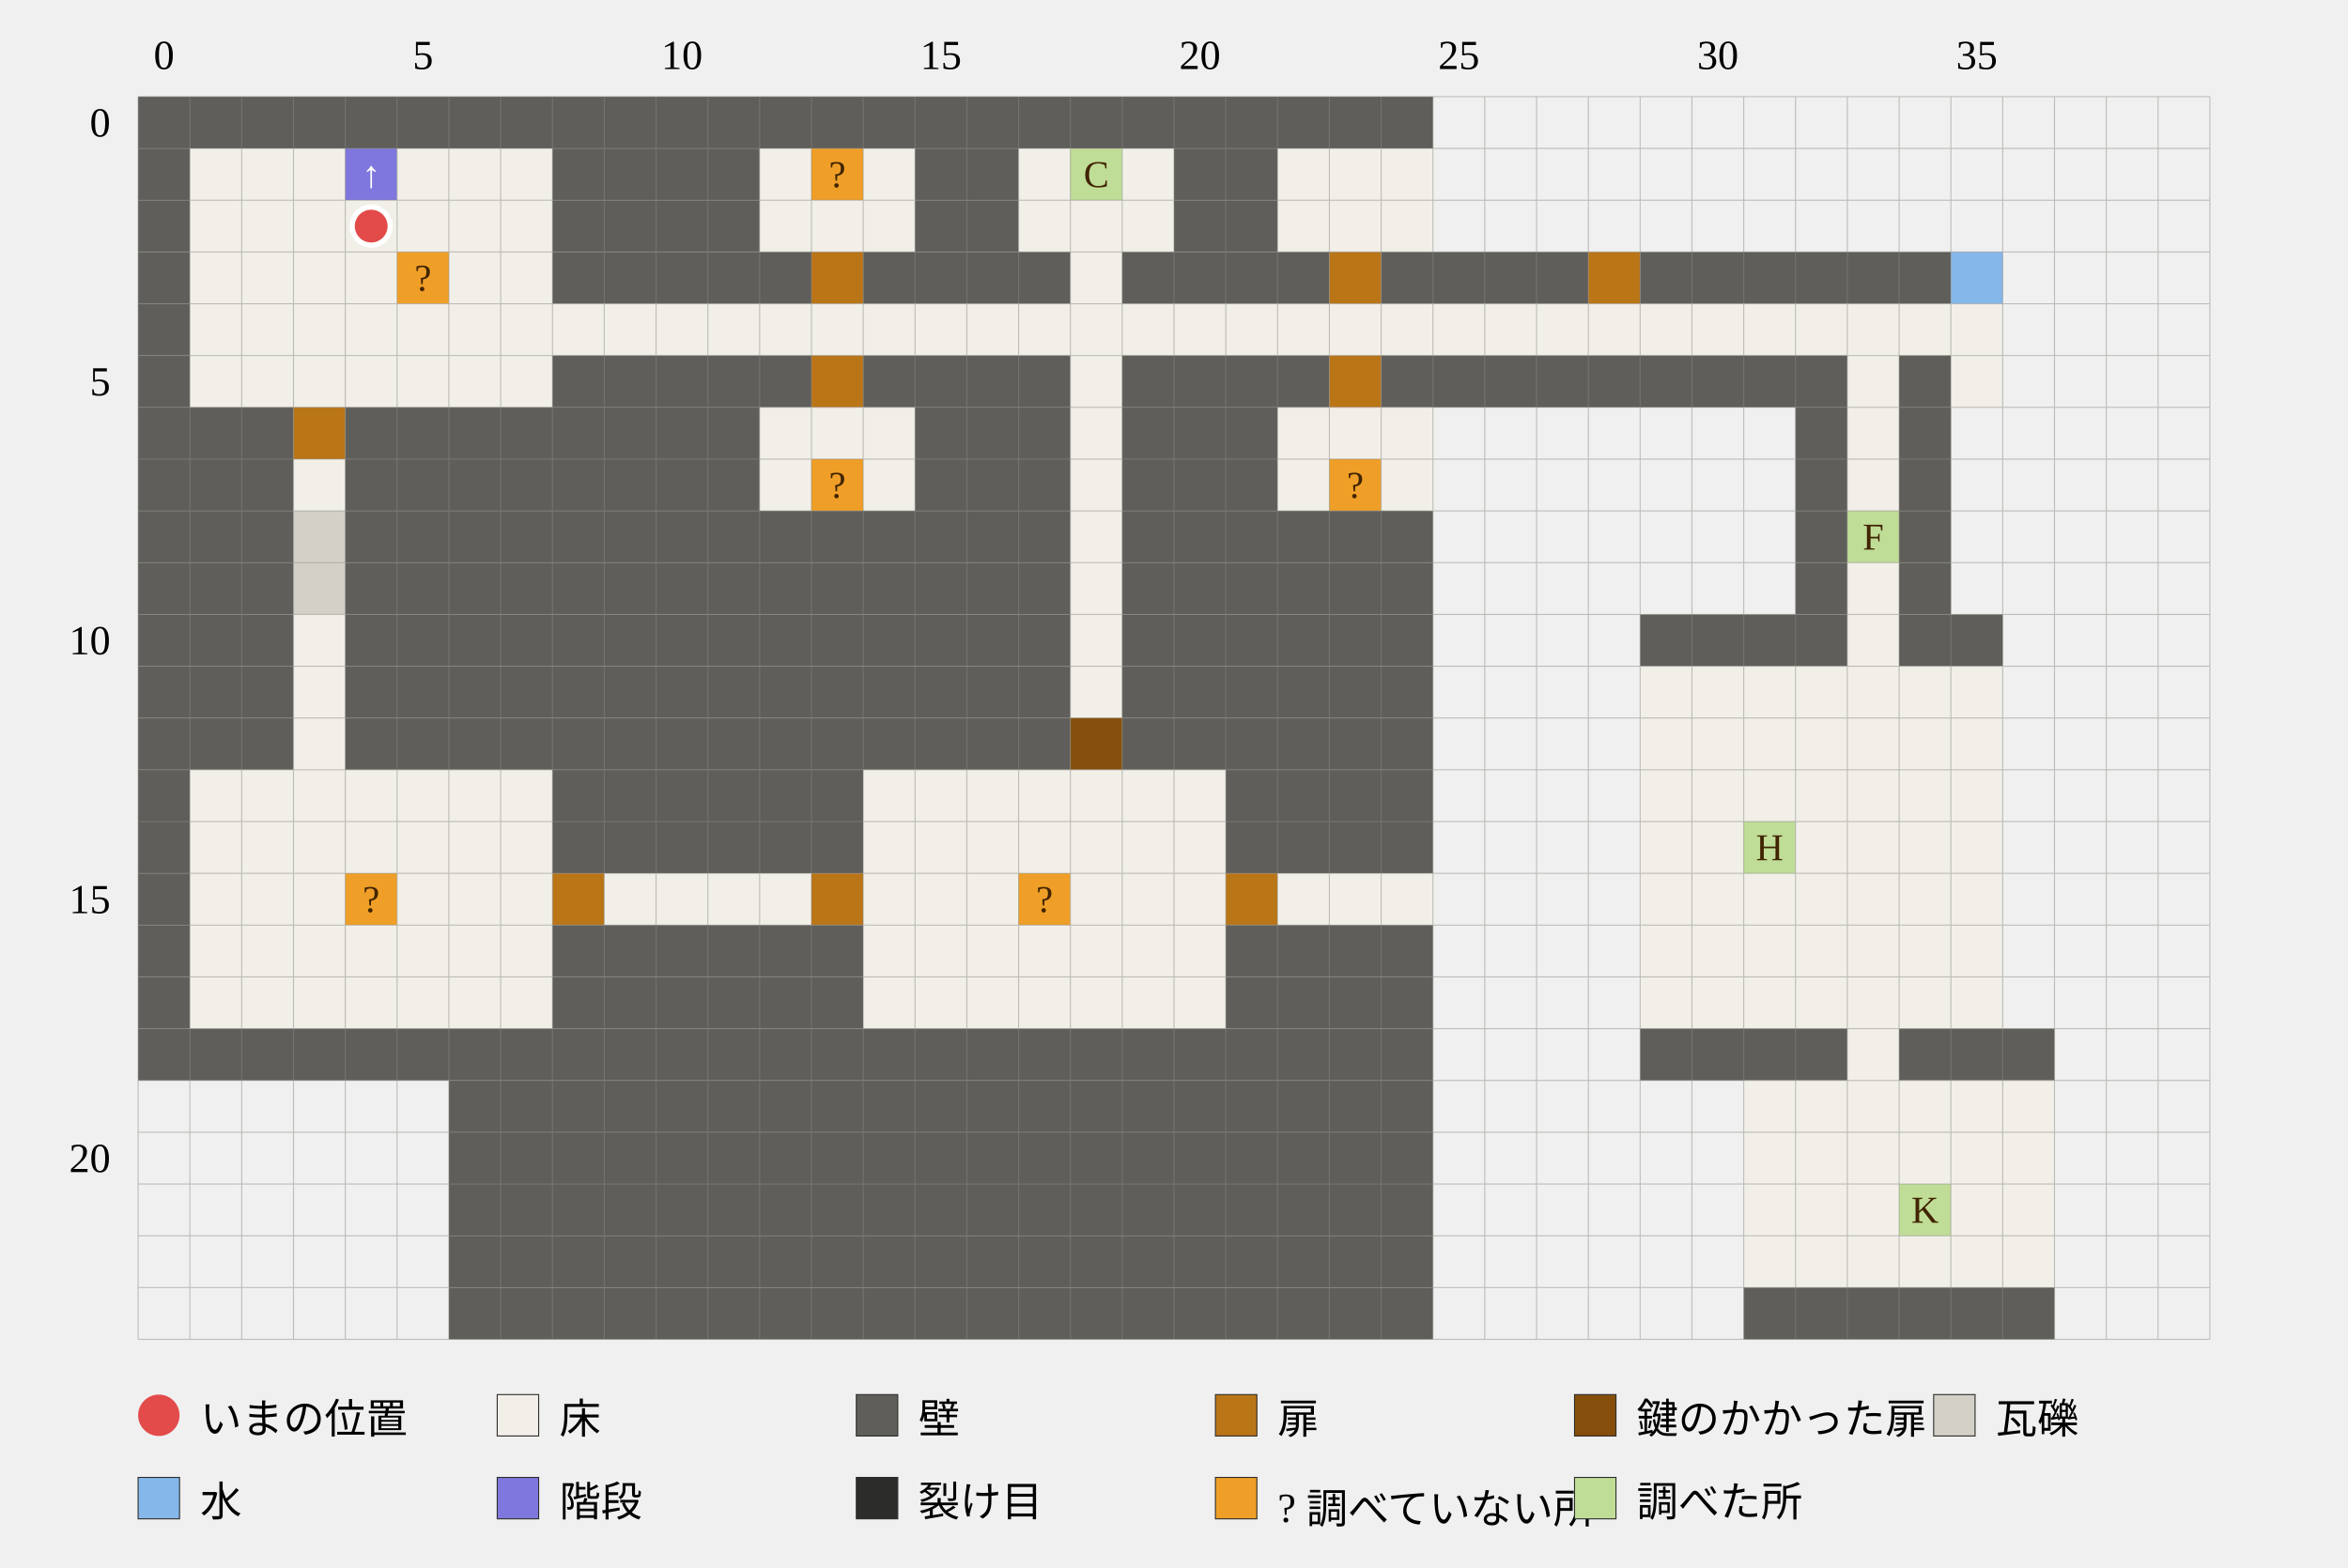
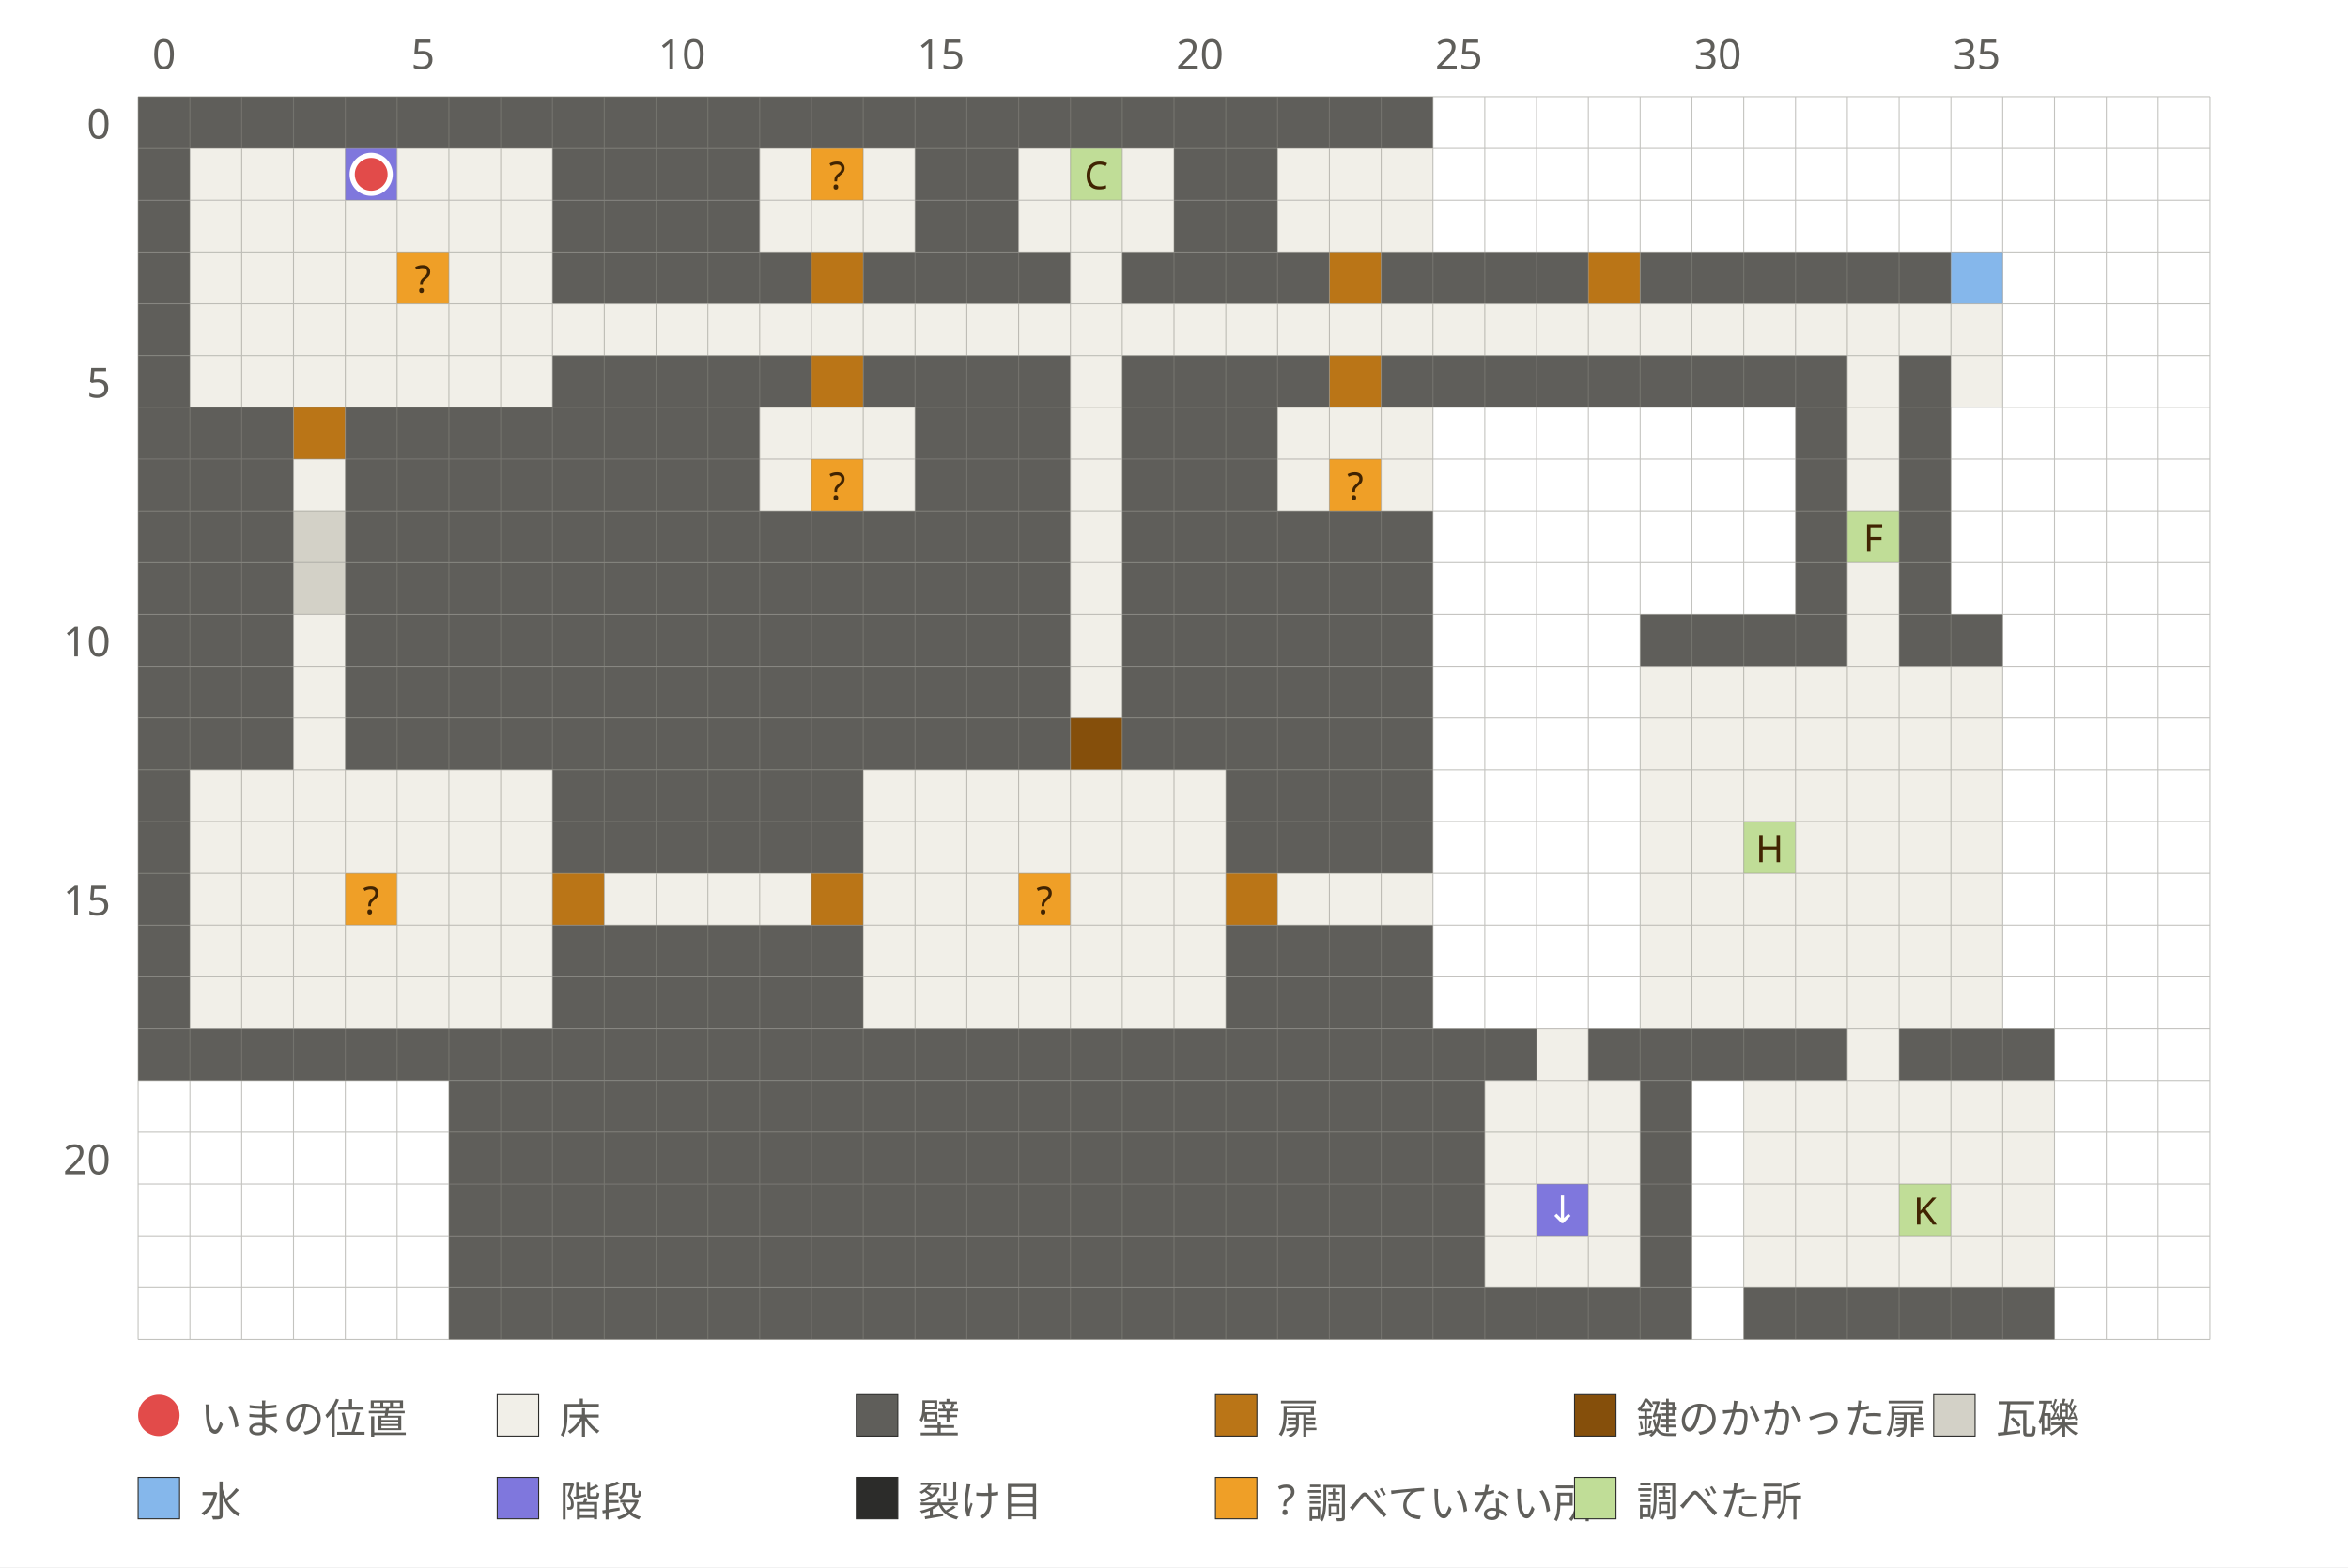
- <svg width="100%" viewBox="0 0 680 454" role="img">
+ <svg xmlns="http://www.w3.org/2000/svg" width="680" height="454" viewBox="0 0 680 454" role="img">
+   <style>text{font-family:sans-serif}.ts{font-size:12px;fill:#5F5E5A}.th{font-size:14px;font-weight:500}</style>
+   <rect x="0" y="0" width="680" height="454" fill="#FFFFFF" />
  <text class="ts" x="47.5" y="20" text-anchor="middle">0</text>
  <text class="ts" x="122.5" y="20" text-anchor="middle">5</text>
  <text class="ts" x="197.5" y="20" text-anchor="middle">10</text>
  <text class="ts" x="272.5" y="20" text-anchor="middle">15</text>
  <text class="ts" x="347.5" y="20" text-anchor="middle">20</text>
  <text class="ts" x="422.5" y="20" text-anchor="middle">25</text>
  <text class="ts" x="497.5" y="20" text-anchor="middle">30</text>
  <text class="ts" x="572.5" y="20" text-anchor="middle">35</text>
  <text class="ts" x="32" y="35.5" text-anchor="end" dominant-baseline="central">0</text>
  <text class="ts" x="32" y="110.5" text-anchor="end" dominant-baseline="central">5</text>
  <text class="ts" x="32" y="185.5" text-anchor="end" dominant-baseline="central">10</text>
  <text class="ts" x="32" y="260.5" text-anchor="end" dominant-baseline="central">15</text>
  <text class="ts" x="32" y="335.5" text-anchor="end" dominant-baseline="central">20</text>
  <rect x="40" y="28" width="375" height="15" fill="#5F5E5A" />
  <rect x="40" y="43" width="15" height="15" fill="#5F5E5A" />
  <rect x="55" y="43" width="45" height="15" fill="#F1EFE8" />
  <rect x="100" y="43" width="15" height="15" fill="#7F77DD" />
  <rect x="115" y="43" width="45" height="15" fill="#F1EFE8" />
  <rect x="160" y="43" width="60" height="15" fill="#5F5E5A" />
  <rect x="220" y="43" width="15" height="15" fill="#F1EFE8" />
  <rect x="235" y="43" width="15" height="15" fill="#EF9F27" />
  <rect x="250" y="43" width="15" height="15" fill="#F1EFE8" />
  <rect x="265" y="43" width="30" height="15" fill="#5F5E5A" />
  <rect x="295" y="43" width="15" height="15" fill="#F1EFE8" />
  <rect x="310" y="43" width="15" height="15" fill="#C0DD97" />
  <rect x="325" y="43" width="15" height="15" fill="#F1EFE8" />
  <rect x="340" y="43" width="30" height="15" fill="#5F5E5A" />
  <rect x="370" y="43" width="45" height="15" fill="#F1EFE8" />
  <rect x="40" y="58" width="15" height="15" fill="#5F5E5A" />
  <rect x="55" y="58" width="105" height="15" fill="#F1EFE8" />
  <rect x="160" y="58" width="60" height="15" fill="#5F5E5A" />
  <rect x="220" y="58" width="45" height="15" fill="#F1EFE8" />
  <rect x="265" y="58" width="30" height="15" fill="#5F5E5A" />
  <rect x="295" y="58" width="45" height="15" fill="#F1EFE8" />
  <rect x="340" y="58" width="30" height="15" fill="#5F5E5A" />
  <rect x="370" y="58" width="45" height="15" fill="#F1EFE8" />
  <rect x="40" y="73" width="15" height="15" fill="#5F5E5A" />
  <rect x="55" y="73" width="60" height="15" fill="#F1EFE8" />
  <rect x="115" y="73" width="15" height="15" fill="#EF9F27" />
  <rect x="130" y="73" width="30" height="15" fill="#F1EFE8" />
  <rect x="160" y="73" width="75" height="15" fill="#5F5E5A" />
  <rect x="235" y="73" width="15" height="15" fill="#BA7517" />
  <rect x="250" y="73" width="60" height="15" fill="#5F5E5A" />
  <rect x="310" y="73" width="15" height="15" fill="#F1EFE8" />
  <rect x="325" y="73" width="60" height="15" fill="#5F5E5A" />
  <rect x="385" y="73" width="15" height="15" fill="#BA7517" />
  <rect x="400" y="73" width="60" height="15" fill="#5F5E5A" />
  <rect x="460" y="73" width="15" height="15" fill="#BA7517" />
  <rect x="475" y="73" width="90" height="15" fill="#5F5E5A" />
  <rect x="565" y="73" width="15" height="15" fill="#85B7EB" />
  <rect x="40" y="88" width="15" height="15" fill="#5F5E5A" />
  <rect x="55" y="88" width="525" height="15" fill="#F1EFE8" />
  <rect x="40" y="103" width="15" height="15" fill="#5F5E5A" />
  <rect x="55" y="103" width="105" height="15" fill="#F1EFE8" />
  <rect x="160" y="103" width="75" height="15" fill="#5F5E5A" />
  <rect x="235" y="103" width="15" height="15" fill="#BA7517" />
  <rect x="250" y="103" width="60" height="15" fill="#5F5E5A" />
  <rect x="310" y="103" width="15" height="15" fill="#F1EFE8" />
  <rect x="325" y="103" width="60" height="15" fill="#5F5E5A" />
  <rect x="385" y="103" width="15" height="15" fill="#BA7517" />
  <rect x="400" y="103" width="135" height="15" fill="#5F5E5A" />
  <rect x="535" y="103" width="15" height="15" fill="#F1EFE8" />
  <rect x="550" y="103" width="15" height="15" fill="#5F5E5A" />
  <rect x="565" y="103" width="15" height="15" fill="#F1EFE8" />
  <rect x="40" y="118" width="45" height="15" fill="#5F5E5A" />
  <rect x="85" y="118" width="15" height="15" fill="#BA7517" />
  <rect x="100" y="118" width="120" height="15" fill="#5F5E5A" />
  <rect x="220" y="118" width="45" height="15" fill="#F1EFE8" />
  <rect x="265" y="118" width="45" height="15" fill="#5F5E5A" />
  <rect x="310" y="118" width="15" height="15" fill="#F1EFE8" />
  <rect x="325" y="118" width="45" height="15" fill="#5F5E5A" />
  <rect x="370" y="118" width="45" height="15" fill="#F1EFE8" />
  <rect x="520" y="118" width="15" height="15" fill="#5F5E5A" />
  <rect x="535" y="118" width="15" height="15" fill="#F1EFE8" />
  <rect x="550" y="118" width="15" height="15" fill="#5F5E5A" />
  <rect x="40" y="133" width="45" height="15" fill="#5F5E5A" />
  <rect x="85" y="133" width="15" height="15" fill="#F1EFE8" />
  <rect x="100" y="133" width="120" height="15" fill="#5F5E5A" />
  <rect x="220" y="133" width="15" height="15" fill="#F1EFE8" />
  <rect x="235" y="133" width="15" height="15" fill="#EF9F27" />
  <rect x="250" y="133" width="15" height="15" fill="#F1EFE8" />
  <rect x="265" y="133" width="45" height="15" fill="#5F5E5A" />
  <rect x="310" y="133" width="15" height="15" fill="#F1EFE8" />
  <rect x="325" y="133" width="45" height="15" fill="#5F5E5A" />
  <rect x="370" y="133" width="15" height="15" fill="#F1EFE8" />
  <rect x="385" y="133" width="15" height="15" fill="#EF9F27" />
  <rect x="400" y="133" width="15" height="15" fill="#F1EFE8" />
  <rect x="520" y="133" width="15" height="15" fill="#5F5E5A" />
  <rect x="535" y="133" width="15" height="15" fill="#F1EFE8" />
  <rect x="550" y="133" width="15" height="15" fill="#5F5E5A" />
  <rect x="40" y="148" width="45" height="15" fill="#5F5E5A" />
  <rect x="85" y="148" width="15" height="15" fill="#D3D1C7" />
  <rect x="100" y="148" width="210" height="15" fill="#5F5E5A" />
  <rect x="310" y="148" width="15" height="15" fill="#F1EFE8" />
  <rect x="325" y="148" width="90" height="15" fill="#5F5E5A" />
  <rect x="520" y="148" width="15" height="15" fill="#5F5E5A" />
  <rect x="535" y="148" width="15" height="15" fill="#C0DD97" />
  <rect x="550" y="148" width="15" height="15" fill="#5F5E5A" />
  <rect x="40" y="163" width="45" height="15" fill="#5F5E5A" />
  <rect x="85" y="163" width="15" height="15" fill="#D3D1C7" />
  <rect x="100" y="163" width="210" height="15" fill="#5F5E5A" />
  <rect x="310" y="163" width="15" height="15" fill="#F1EFE8" />
  <rect x="325" y="163" width="90" height="15" fill="#5F5E5A" />
  <rect x="520" y="163" width="15" height="15" fill="#5F5E5A" />
  <rect x="535" y="163" width="15" height="15" fill="#F1EFE8" />
  <rect x="550" y="163" width="15" height="15" fill="#5F5E5A" />
  <rect x="40" y="178" width="45" height="15" fill="#5F5E5A" />
  <rect x="85" y="178" width="15" height="15" fill="#F1EFE8" />
  <rect x="100" y="178" width="210" height="15" fill="#5F5E5A" />
  <rect x="310" y="178" width="15" height="15" fill="#F1EFE8" />
  <rect x="325" y="178" width="90" height="15" fill="#5F5E5A" />
  <rect x="475" y="178" width="60" height="15" fill="#5F5E5A" />
  <rect x="535" y="178" width="15" height="15" fill="#F1EFE8" />
  <rect x="550" y="178" width="30" height="15" fill="#5F5E5A" />
  <rect x="40" y="193" width="45" height="15" fill="#5F5E5A" />
  <rect x="85" y="193" width="15" height="15" fill="#F1EFE8" />
  <rect x="100" y="193" width="210" height="15" fill="#5F5E5A" />
  <rect x="310" y="193" width="15" height="15" fill="#F1EFE8" />
  <rect x="325" y="193" width="90" height="15" fill="#5F5E5A" />
  <rect x="475" y="193" width="105" height="15" fill="#F1EFE8" />
  <rect x="40" y="208" width="45" height="15" fill="#5F5E5A" />
  <rect x="85" y="208" width="15" height="15" fill="#F1EFE8" />
  <rect x="100" y="208" width="210" height="15" fill="#5F5E5A" />
  <rect x="310" y="208" width="15" height="15" fill="#854F0B" />
  <rect x="325" y="208" width="90" height="15" fill="#5F5E5A" />
  <rect x="475" y="208" width="105" height="15" fill="#F1EFE8" />
  <rect x="40" y="223" width="15" height="15" fill="#5F5E5A" />
  <rect x="55" y="223" width="105" height="15" fill="#F1EFE8" />
  <rect x="160" y="223" width="90" height="15" fill="#5F5E5A" />
  <rect x="250" y="223" width="105" height="15" fill="#F1EFE8" />
  <rect x="355" y="223" width="60" height="15" fill="#5F5E5A" />
  <rect x="475" y="223" width="105" height="15" fill="#F1EFE8" />
  <rect x="40" y="238" width="15" height="15" fill="#5F5E5A" />
  <rect x="55" y="238" width="105" height="15" fill="#F1EFE8" />
  <rect x="160" y="238" width="90" height="15" fill="#5F5E5A" />
  <rect x="250" y="238" width="105" height="15" fill="#F1EFE8" />
  <rect x="355" y="238" width="60" height="15" fill="#5F5E5A" />
  <rect x="475" y="238" width="30" height="15" fill="#F1EFE8" />
  <rect x="505" y="238" width="15" height="15" fill="#C0DD97" />
  <rect x="520" y="238" width="60" height="15" fill="#F1EFE8" />
  <rect x="40" y="253" width="15" height="15" fill="#5F5E5A" />
  <rect x="55" y="253" width="45" height="15" fill="#F1EFE8" />
  <rect x="100" y="253" width="15" height="15" fill="#EF9F27" />
  <rect x="115" y="253" width="45" height="15" fill="#F1EFE8" />
  <rect x="160" y="253" width="15" height="15" fill="#BA7517" />
  <rect x="175" y="253" width="60" height="15" fill="#F1EFE8" />
  <rect x="235" y="253" width="15" height="15" fill="#BA7517" />
  <rect x="250" y="253" width="45" height="15" fill="#F1EFE8" />
  <rect x="295" y="253" width="15" height="15" fill="#EF9F27" />
  <rect x="310" y="253" width="45" height="15" fill="#F1EFE8" />
  <rect x="355" y="253" width="15" height="15" fill="#BA7517" />
  <rect x="370" y="253" width="45" height="15" fill="#F1EFE8" />
  <rect x="475" y="253" width="105" height="15" fill="#F1EFE8" />
  <rect x="40" y="268" width="15" height="15" fill="#5F5E5A" />
  <rect x="55" y="268" width="105" height="15" fill="#F1EFE8" />
  <rect x="160" y="268" width="90" height="15" fill="#5F5E5A" />
  <rect x="250" y="268" width="105" height="15" fill="#F1EFE8" />
  <rect x="355" y="268" width="60" height="15" fill="#5F5E5A" />
  <rect x="475" y="268" width="105" height="15" fill="#F1EFE8" />
  <rect x="40" y="283" width="15" height="15" fill="#5F5E5A" />
  <rect x="55" y="283" width="105" height="15" fill="#F1EFE8" />
  <rect x="160" y="283" width="90" height="15" fill="#5F5E5A" />
  <rect x="250" y="283" width="105" height="15" fill="#F1EFE8" />
  <rect x="355" y="283" width="60" height="15" fill="#5F5E5A" />
  <rect x="475" y="283" width="105" height="15" fill="#F1EFE8" />
-   <rect x="40" y="298" width="375" height="15" fill="#5F5E5A" />
-   <rect x="475" y="298" width="60" height="15" fill="#5F5E5A" />
+   <rect x="40" y="298" width="405" height="15" fill="#5F5E5A" />
+   <rect x="445" y="298" width="15" height="15" fill="#F1EFE8" />
+   <rect x="460" y="298" width="75" height="15" fill="#5F5E5A" />
  <rect x="535" y="298" width="15" height="15" fill="#F1EFE8" />
  <rect x="550" y="298" width="45" height="15" fill="#5F5E5A" />
-   <rect x="130" y="313" width="285" height="15" fill="#5F5E5A" />
+   <rect x="130" y="313" width="300" height="15" fill="#5F5E5A" />
+   <rect x="430" y="313" width="45" height="15" fill="#F1EFE8" />
+   <rect x="475" y="313" width="15" height="15" fill="#5F5E5A" />
  <rect x="505" y="313" width="90" height="15" fill="#F1EFE8" />
-   <rect x="130" y="328" width="285" height="15" fill="#5F5E5A" />
+   <rect x="130" y="328" width="300" height="15" fill="#5F5E5A" />
+   <rect x="430" y="328" width="45" height="15" fill="#F1EFE8" />
+   <rect x="475" y="328" width="15" height="15" fill="#5F5E5A" />
  <rect x="505" y="328" width="90" height="15" fill="#F1EFE8" />
-   <rect x="130" y="343" width="285" height="15" fill="#5F5E5A" />
+   <rect x="130" y="343" width="300" height="15" fill="#5F5E5A" />
+   <rect x="430" y="343" width="15" height="15" fill="#F1EFE8" />
+   <rect x="445" y="343" width="15" height="15" fill="#7F77DD" />
+   <rect x="460" y="343" width="15" height="15" fill="#F1EFE8" />
+   <rect x="475" y="343" width="15" height="15" fill="#5F5E5A" />
  <rect x="505" y="343" width="45" height="15" fill="#F1EFE8" />
  <rect x="550" y="343" width="15" height="15" fill="#C0DD97" />
  <rect x="565" y="343" width="30" height="15" fill="#F1EFE8" />
-   <rect x="130" y="358" width="285" height="15" fill="#5F5E5A" />
+   <rect x="130" y="358" width="300" height="15" fill="#5F5E5A" />
+   <rect x="430" y="358" width="45" height="15" fill="#F1EFE8" />
+   <rect x="475" y="358" width="15" height="15" fill="#5F5E5A" />
  <rect x="505" y="358" width="90" height="15" fill="#F1EFE8" />
-   <rect x="130" y="373" width="285" height="15" fill="#5F5E5A" />
+   <rect x="130" y="373" width="360" height="15" fill="#5F5E5A" />
  <rect x="505" y="373" width="90" height="15" fill="#5F5E5A" />
  <path d="M40 28V388M55 28V388M70 28V388M85 28V388M100 28V388M115 28V388M130 28V388M145 28V388M160 28V388M175 28V388M190 28V388M205 28V388M220 28V388M235 28V388M250 28V388M265 28V388M280 28V388M295 28V388M310 28V388M325 28V388M340 28V388M355 28V388M370 28V388M385 28V388M400 28V388M415 28V388M430 28V388M445 28V388M460 28V388M475 28V388M490 28V388M505 28V388M520 28V388M535 28V388M550 28V388M565 28V388M580 28V388M595 28V388M610 28V388M625 28V388M640 28V388M40 28H640M40 43H640M40 58H640M40 73H640M40 88H640M40 103H640M40 118H640M40 133H640M40 148H640M40 163H640M40 178H640M40 193H640M40 208H640M40 223H640M40 238H640M40 253H640M40 268H640M40 283H640M40 298H640M40 313H640M40 328H640M40 343H640M40 358H640M40 373H640M40 388H640" stroke="#888780" stroke-width="0.3" fill="none" opacity="0.5" />
  <text class="th" x="107.5" y="50.5" text-anchor="middle" dominant-baseline="central" style="fill:#FFFFFF;font-size:11px">↑</text>
  <text class="th" x="242.5" y="50.5" text-anchor="middle" dominant-baseline="central" style="fill:#412402;font-size:11px">?</text>
  <text class="th" x="317.5" y="50.5" text-anchor="middle" dominant-baseline="central" style="fill:#412402;font-size:11px">C</text>
  <text class="th" x="122.5" y="80.5" text-anchor="middle" dominant-baseline="central" style="fill:#412402;font-size:11px">?</text>
  <text class="th" x="242.5" y="140.5" text-anchor="middle" dominant-baseline="central" style="fill:#412402;font-size:11px">?</text>
  <text class="th" x="392.5" y="140.5" text-anchor="middle" dominant-baseline="central" style="fill:#412402;font-size:11px">?</text>
  <text class="th" x="542.5" y="155.5" text-anchor="middle" dominant-baseline="central" style="fill:#412402;font-size:11px">F</text>
  <text class="th" x="512.5" y="245.5" text-anchor="middle" dominant-baseline="central" style="fill:#412402;font-size:11px">H</text>
  <text class="th" x="107.5" y="260.5" text-anchor="middle" dominant-baseline="central" style="fill:#412402;font-size:11px">?</text>
  <text class="th" x="302.5" y="260.5" text-anchor="middle" dominant-baseline="central" style="fill:#412402;font-size:11px">?</text>
+   <text class="th" x="452.5" y="350.5" text-anchor="middle" dominant-baseline="central" style="fill:#FFFFFF;font-size:11px">↓</text>
  <text class="th" x="557.5" y="350.5" text-anchor="middle" dominant-baseline="central" style="fill:#412402;font-size:11px">K</text>
-   <circle cx="107.5" cy="65.5" r="5.5" fill="#E24B4A" stroke="#FFFFFF" stroke-width="1.5" />
+   <circle cx="107.5" cy="50.5" r="5.5" fill="#E24B4A" stroke="#FFFFFF" stroke-width="1.5" />
  <circle cx="46" cy="410" r="6" fill="#E24B4A" />
  <text class="ts" x="58" y="410" dominant-baseline="central">いまの位置</text>
  <rect x="144" y="404" width="12" height="12" fill="#F1EFE8" stroke="#2C2C2A" stroke-width="0.3" />
  <text class="ts" x="162" y="410" dominant-baseline="central">床</text>
  <rect x="248" y="404" width="12" height="12" fill="#5F5E5A" stroke="#2C2C2A" stroke-width="0.3" />
  <text class="ts" x="266" y="410" dominant-baseline="central">壁</text>
  <rect x="352" y="404" width="12" height="12" fill="#BA7517" stroke="#2C2C2A" stroke-width="0.3" />
  <text class="ts" x="370" y="410" dominant-baseline="central">扉</text>
  <rect x="456" y="404" width="12" height="12" fill="#854F0B" stroke="#2C2C2A" stroke-width="0.3" />
  <text class="ts" x="474" y="410" dominant-baseline="central">鍵のかかった扉</text>
  <rect x="560" y="404" width="12" height="12" fill="#D3D1C7" stroke="#2C2C2A" stroke-width="0.3" />
  <text class="ts" x="578" y="410" dominant-baseline="central">瓦礫</text>
  <rect x="40" y="428" width="12" height="12" fill="#85B7EB" stroke="#2C2C2A" stroke-width="0.3" />
  <text class="ts" x="58" y="434" dominant-baseline="central">水</text>
  <rect x="144" y="428" width="12" height="12" fill="#7F77DD" stroke="#2C2C2A" stroke-width="0.3" />
  <text class="ts" x="162" y="434" dominant-baseline="central">階段</text>
  <rect x="248" y="428" width="12" height="12" fill="#2C2C2A" stroke="#2C2C2A" stroke-width="0.3" />
  <text class="ts" x="266" y="434" dominant-baseline="central">裂け目</text>
  <rect x="352" y="428" width="12" height="12" fill="#EF9F27" stroke="#2C2C2A" stroke-width="0.3" />
  <text class="ts" x="370" y="434" dominant-baseline="central">? 調べていない所</text>
  <rect x="456" y="428" width="12" height="12" fill="#C0DD97" stroke="#2C2C2A" stroke-width="0.3" />
  <text class="ts" x="474" y="434" dominant-baseline="central">調べた所</text>
</svg>
